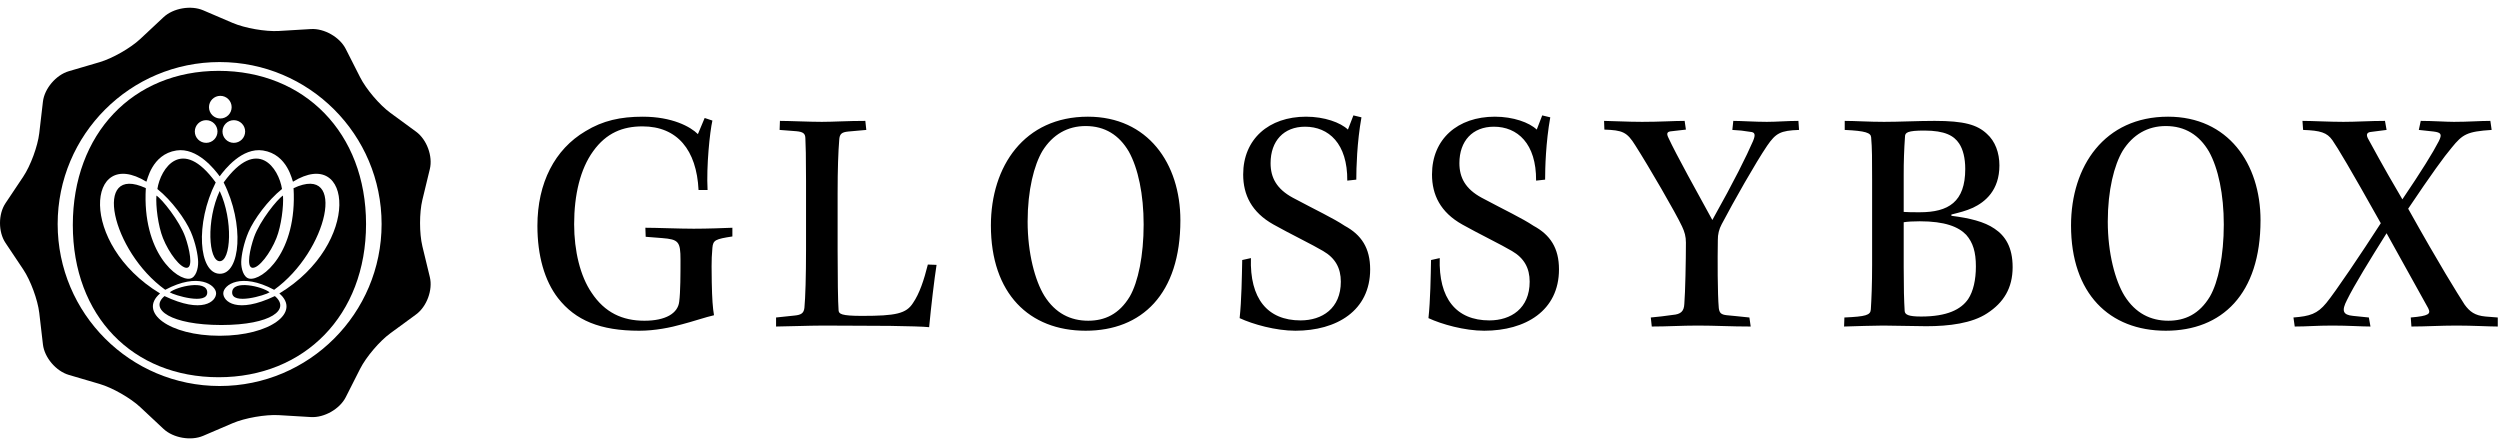
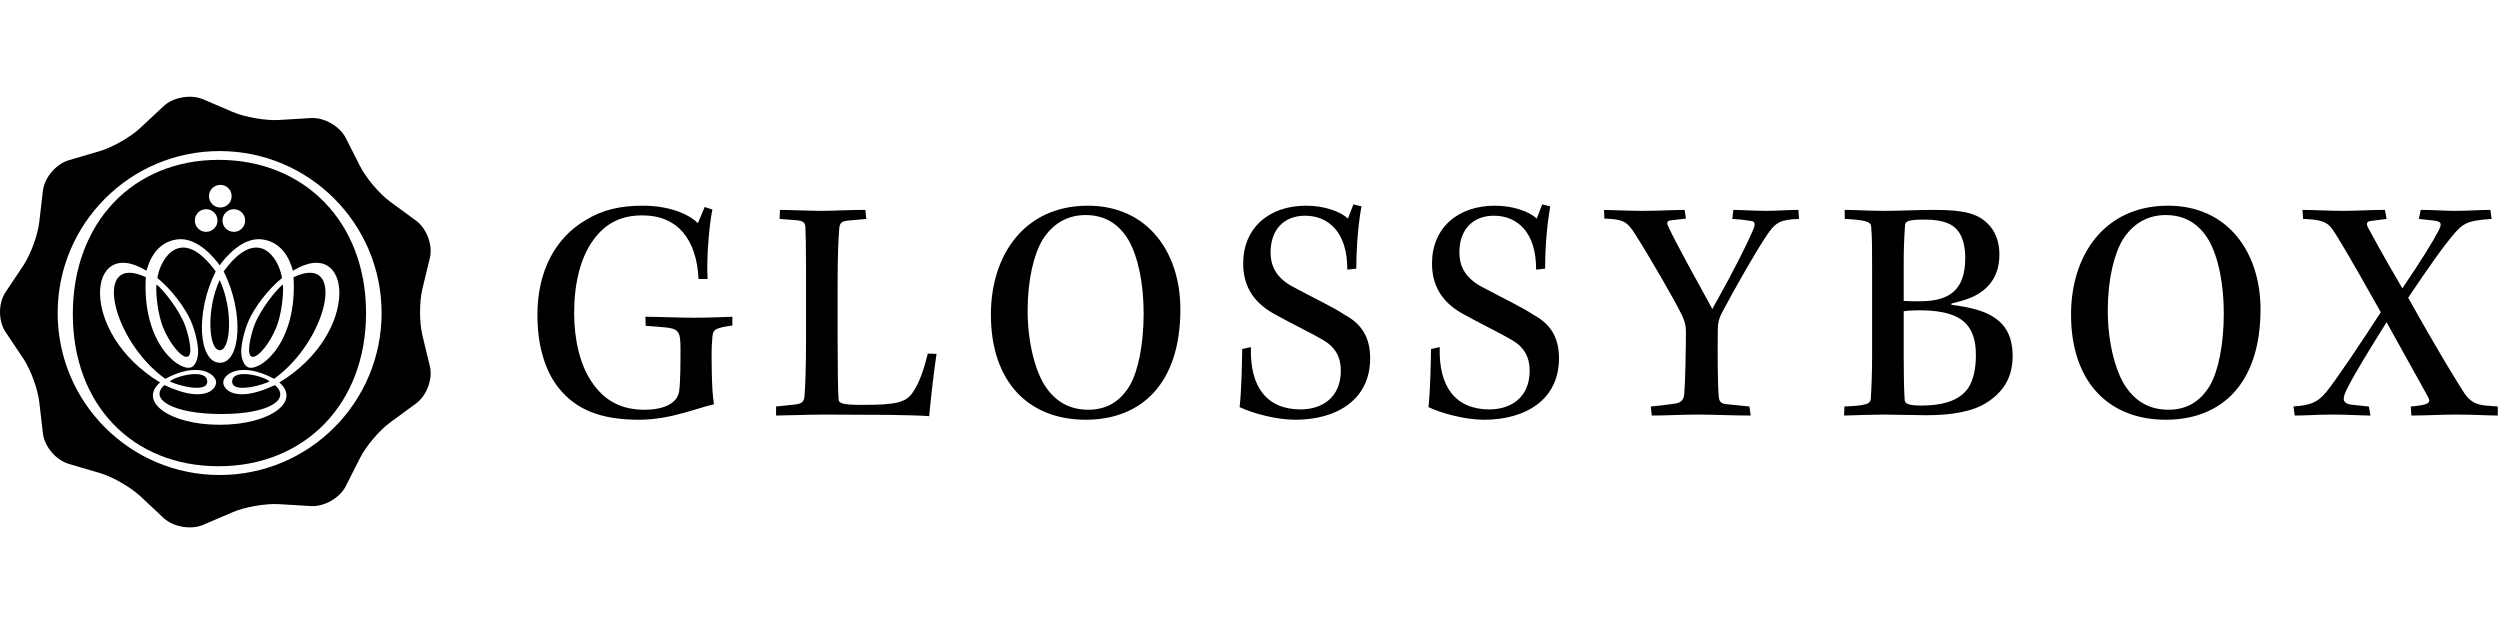
- <svg xmlns="http://www.w3.org/2000/svg" width="323" class="headerLogo" height="57" viewBox="0 0 323 57">
+ <svg xmlns="http://www.w3.org/2000/svg" width="323" class="headerLogo" height="80" viewBox="0 0 323 57">
  <g fill="none">
    <path fill="#000" d="M90.252 24.545c-.25-5.172-2.748-8.217-7.245-8.217-2.54 0-4.664.834-6.371 3.21-1.665 2.296-2.457 5.633-2.457 9.428 0 3.463.792 6.715 2.249 8.843 1.707 2.586 3.997 3.629 6.829 3.629 2.748 0 4.33-.96 4.496-2.461.167-1.252.167-3.63.167-5.422 0-2.336-.25-2.628-2.373-2.795l-2.124-.167-.042-1.168c1.375 0 4.456.125 6.246.125s3.914-.083 4.997-.125v1.126c-2.165.334-2.498.459-2.581 1.46-.167 1.71-.084 3.212-.084 4.463.042 2.127.125 3.295.29 4.255-.956.208-2.955.876-4.121 1.168-1.457.417-3.497.834-5.537.834-5.04 0-8.245-1.335-10.494-4.213-1.748-2.252-2.664-5.506-2.664-9.343 0-5.548 2.248-9.886 6.204-12.221 2.248-1.377 4.538-1.877 7.412-1.877 3.789 0 6.162 1.292 7.12 2.252l.874-2.086 1 .334c-.334 1.46-.792 5.88-.625 8.968h-1.166zm30.751 9.676c-.292 1.877-.708 5.381-.958 8.051-.749-.084-2.623-.126-5.038-.168-2.415 0-5.538-.04-8.619-.04-1.832 0-5.08.124-6.12.124v-1.168l2.372-.25c.916-.083 1.208-.334 1.291-1 .125-1.336.208-4.047.208-7.509v-8.885c0-3.295-.042-4.588-.083-5.464 0-.667-.292-.876-1.166-.959l-2.165-.167.042-1.168c1.124 0 3.914.125 5.412.125 1.458 0 3.29-.125 5.622-.125l.125 1.168-2.332.208c-.875.084-1.124.334-1.166 1.085-.125 1.543-.208 3.712-.208 6.882v7.383c0 3.462.041 6.674.125 7.76.042.457.333.708 3.04.708 4.371 0 5.704-.293 6.578-1.669.833-1.21 1.416-2.96 1.915-4.964l1.125.042zm13.682-14.724c-1.083 1.835-1.916 5.047-1.916 9.135 0 4.087.958 7.633 2.166 9.593 1.416 2.253 3.373 3.212 5.663 3.212 2.123 0 3.996-.834 5.371-3.128 1.082-1.877 1.79-5.298 1.79-9.302 0-3.879-.708-7.257-1.916-9.426-1.249-2.128-3.081-3.296-5.579-3.296-2.331 0-4.247 1.085-5.579 3.212m17.821 8.968c0 9.552-4.996 14.265-12.242 14.265-7.286 0-12.241-4.797-12.241-13.598 0-7.675 4.33-14.056 12.533-14.056 7.745 0 11.95 6.048 11.95 13.39m9.113 4.88c-.167 5.214 2.123 8.05 6.412 8.05 2.789 0 5.204-1.544 5.204-5.005 0-1.752-.708-3.045-2.29-3.962-1.248-.753-4.496-2.338-6.412-3.422-2.831-1.585-3.914-3.837-3.914-6.465 0-4.589 3.33-7.466 8.119-7.466 2.375 0 4.455.75 5.414 1.668l.708-1.835 1.04.25c-.582 3.254-.666 6.548-.666 8.05l-1.166.127c.042-4.797-2.414-6.966-5.454-6.966-2.748 0-4.455 1.834-4.455 4.712 0 1.877.79 3.337 2.872 4.463 3.04 1.627 5.205 2.628 6.705 3.63 2.164 1.168 3.288 2.878 3.288 5.63 0 5.34-4.33 7.925-9.66 7.925-2.54 0-5.496-.833-7.203-1.627.25-2.334.29-5.38.333-7.508l1.125-.25zm24.395 0c-.167 5.214 2.123 8.05 6.413 8.05 2.788 0 5.205-1.544 5.205-5.005 0-1.752-.708-3.045-2.29-3.962-1.25-.753-4.498-2.338-6.414-3.422-2.83-1.585-3.913-3.837-3.913-6.465 0-4.589 3.33-7.466 8.12-7.466 2.373 0 4.453.75 5.412 1.668l.708-1.835 1.04.25c-.582 3.254-.666 6.548-.666 8.05l-1.166.127c.042-4.797-2.414-6.966-5.454-6.966-2.748 0-4.455 1.834-4.455 4.712 0 1.877.791 3.337 2.874 4.463 3.04 1.627 5.203 2.628 6.703 3.63 2.164 1.168 3.29 2.878 3.29 5.63 0 5.34-4.332 7.925-9.66 7.925-2.54 0-5.497-.833-7.205-1.627.251-2.334.292-5.38.334-7.508l1.124-.25zm40.176 8.842c-2.582 0-4.58-.125-6.828-.125-2.125 0-3.956.125-5.954.125l-.125-1.168a52.673 52.673 0 0 0 2.831-.333c1.041-.084 1.457-.459 1.5-1.419.124-1.46.206-5.63.206-7.925 0-.792-.165-1.376-.499-2.086-.792-1.71-4.33-7.799-6.037-10.469-1.084-1.752-1.666-1.96-3.998-2.044l-.04-1.126c.79 0 3.038.125 4.912.125 2.291 0 4.081-.125 5.497-.125l.165 1.126-1.832.21c-.624.04-.708.291-.415.875.916 2.002 3.872 7.341 5.662 10.595 2.874-5.13 4.414-8.259 5.247-10.178.374-.876.25-1.168-.334-1.21a18.192 18.192 0 0 0-2.33-.25l.124-1.168c.96 0 2.873.125 4.33.125 1.25 0 2.665-.125 4.082-.125l.083 1.168c-2.416.083-2.999.417-4.123 2.044-1.499 2.211-4.288 7.132-5.87 10.136a4.113 4.113 0 0 0-.5 2.043c-.042 2.42-.042 6.966.124 8.801.084.584.25.835 1.041.918.624.042 1.583.167 2.915.292l.166 1.168zm19.768-7.674c0 2.71.042 4.295.125 5.672.042.459.458.71 2.123.71 3.373 0 5.163-.919 6.08-2.254.666-1 .999-2.502.999-4.213 0-1.876-.375-3.086-1.249-4.087-.999-1.043-2.749-1.752-5.997-1.752-.832 0-1.623.041-2.081.125v5.799zm0-7.134c.499.043 1.249.043 2.081.043 3.707 0 5.871-1.335 5.871-5.59 0-1.417-.29-2.544-.791-3.294-.665-1.003-1.832-1.67-4.496-1.67-2.166 0-2.498.25-2.498.794a66.984 66.984 0 0 0-.167 4.92v4.798zm-7.662 13.64c2.749-.125 3.374-.292 3.415-1.043.082-1.292.166-3.211.166-5.755v-11.013c0-2.628 0-4.046-.125-5.463-.041-.584-.707-.834-3.414-.96v-1.168c1.333 0 3.123.125 5.08.125 1.957 0 4.33-.125 6.536-.125 3.833 0 5.498.5 6.747 1.668 1.082.96 1.623 2.461 1.623 4.088 0 3.213-1.832 4.713-3.414 5.465-.916.417-1.791.626-2.79.876v.166c2.331.293 4.247.75 5.579 1.668 1.375.919 2.333 2.378 2.333 4.965 0 2.71-1.166 4.587-3.29 5.964-1.957 1.294-4.913 1.669-7.87 1.669l-5.579-.084c-1.166 0-3.622.084-5.038.125l.041-1.168zm35.944-21.523c-1.084 1.835-1.915 5.047-1.915 9.135 0 4.087.957 7.633 2.164 9.593 1.416 2.253 3.373 3.212 5.663 3.212 2.124 0 3.997-.834 5.372-3.128 1.082-1.877 1.79-5.298 1.79-9.302 0-3.879-.708-7.257-1.915-9.426-1.25-2.128-3.081-3.296-5.58-3.296-2.331 0-4.246 1.085-5.58 3.212m17.82 8.968c0 9.552-4.995 14.265-12.24 14.265-7.287 0-12.242-4.797-12.242-13.598 0-7.675 4.33-14.056 12.534-14.056 7.744 0 11.949 6.048 11.949 13.39m5.418-12.848c1.25 0 3.54.125 5.289.125 1.666 0 3.414-.125 5.372-.125l.207 1.168-1.956.25c-.584.042-.708.334-.46.835.709 1.251 1.584 3.002 4.457 7.883 2.456-3.629 3.956-6.048 4.705-7.508.458-.918.29-1.127-.666-1.252l-1.915-.208.25-1.168c1.54 0 3.288.125 4.288.125 1.832 0 3.332-.125 4.705-.125l.167 1.168c-3.165.208-3.748.542-5.164 2.294-.957 1.126-2.623 3.42-5.621 7.884 4.123 7.382 6.329 10.886 7.288 12.388.666.917 1.33 1.418 2.705 1.543l1.583.125v1.168c-1.082 0-3.248-.125-5.33-.125-2.081 0-3.997.125-5.828.125l-.084-1.168c2.373-.208 2.623-.459 2.248-1.21-.792-1.46-1.707-3.045-5.372-9.676-2.123 3.378-4.205 6.756-5.12 8.634-.708 1.376-.543 1.918.79 2.044l2.04.208.209 1.168c-1.166 0-2.832-.125-4.914-.125-2.123 0-3.247.125-4.872.125l-.165-1.168c2.122-.167 3.08-.459 4.246-1.877 1.166-1.418 4.539-6.423 7.038-10.303-3.998-7.132-5.58-9.76-6.247-10.719-.707-1.002-1.54-1.252-3.79-1.335l-.083-1.168zm-267.484 22.122c-.087 1.736 4.316.386 4.841.027-.949-.764-4.761-1.642-4.841-.027M37.928 24.308c.491 8.319-4.053 12.003-5.717 11.69-.748-.143-1.064-1.295-1.045-2.163.021-.866.33-2.447.947-3.876.7-1.625 2.474-4.06 4.322-5.54-.406-2.648-3.158-6.89-7.539-.845 2.69 5.312 2.203 11.848-.51 11.797-2.715-.05-3.203-6.485-.515-11.797-4.38-6.044-7.133-1.803-7.538.845 1.848 1.48 3.622 3.915 4.323 5.54.616 1.429.925 3.01.945 3.876.02.868-.296 2.02-1.045 2.163-1.663.313-6.207-3.371-5.715-11.69-6.965-3.232-4.427 8.158 2.51 13.133 4.295-2.292 6.55-.616 6.57.44.02 1.06-1.76 2.708-6.665.373-2.047 1.715.868 3.728 7.323 3.738h.035c6.455-.01 8.944-2.023 6.897-3.738-4.902 2.335-6.683.687-6.663-.372.02-1.057 2.273-2.733 6.57-.441 6.936-4.975 9.473-16.365 2.51-13.133M24.155 34.6c.825-.077.315-2.47-.214-3.97-.735-2.087-3.034-4.943-3.733-5.361-.097 1.35.213 3.908.846 5.493.772 1.933 2.276 3.917 3.101 3.838m8.672-3.97c-.527 1.5-1.04 3.893-.214 3.97.825.079 2.33-1.903 3.1-3.838.634-1.586.945-4.141.849-5.493-.702.419-3 3.275-3.735 5.362m-4.442 3.117c1.45.021 1.764-5.278 0-9.069-1.764 3.791-1.443 9.05 0 9.07m-1.61 3.991c-.08-1.615-3.894-.737-4.842.027.526.359 4.93 1.709 4.842-.027" />
    <g transform="translate(0 .638)">
      <path fill="#000" d="M36.093 37.276c2.835 2.439-1.181 5.462-7.691 5.466h-.037c-6.509-.004-10.525-3.027-7.688-5.466-10.636-6.433-9.449-19.144-1.764-14.438.1-.079.671-3.541 3.878-4.034 2.706-.417 4.947 2.454 5.594 3.339.645-.885 2.887-3.756 5.592-3.339 3.207.493 3.778 3.955 3.877 4.034 7.686-4.706 8.873 8.005-1.761 14.438m-9.458-22.388a1.465 1.465 0 1 1 0 2.93 1.465 1.465 0 0 1 0-2.93m1.832-3.144a1.464 1.464 0 1 1-1.466 1.464c0-.81.656-1.464 1.466-1.464m3.207 4.61a1.465 1.465 0 1 1-2.93-.001 1.465 1.465 0 0 1 2.93.001m-3.428-7.838c-11.072 0-18.838 8.124-18.838 19.917 0 11.791 7.766 19.667 18.838 19.667 11.073 0 19.048-8.001 19.048-19.792 0-11.792-7.975-19.792-19.048-19.792" />
      <mask id="z">
        <path d="M322.712 56v-55.637h-267.072v55.637h-55.64v-55.638h55.64z" />
      </mask>
      <path fill="#000" d="M28.377 49.234c-11.559 0-20.928-9.369-20.928-20.926.001-11.558 9.371-20.928 20.928-20.928s20.926 9.37 20.926 20.928c0 11.557-9.369 20.926-20.926 20.926zm26.193-18.066c-.399-1.65-.399-4.324 0-5.975l.967-3.995c.4-1.652-.395-3.809-1.775-4.819l-3.34-2.447c-1.383-1.012-3.123-3.06-3.89-4.578l-1.864-3.674c-.768-1.518-2.78-2.667-4.495-2.564l-4.154.248c-1.713.101-4.38-.363-5.957-1.039l-3.816-1.634c-1.576-.675-3.865-.278-5.113.89l-3.02 2.825c-1.249 1.168-3.593 2.503-5.24 2.987l-3.989 1.171c-1.647.484-3.14 2.242-3.337 3.927l-.475 4.082c-.197 1.686-1.124 4.201-2.07 5.615l-2.292 3.43c-.947 1.415-.947 3.711 0 5.126l2.293 3.43c.946 1.414 1.873 3.93 2.07 5.615l.475 4.081c.196 1.685 1.69 3.444 3.337 3.927l3.987 1.172c1.648.481 3.992 1.82 5.241 2.987l3.02 2.825c1.248 1.165 3.537 1.566 5.113.891l3.817-1.635c1.576-.675 4.244-1.14 5.957-1.039l4.154.248c1.714.103 3.727-1.046 4.495-2.564l1.861-3.675c.768-1.517 2.508-3.566 3.89-4.576l3.341-2.448c1.38-1.01 2.175-3.167 1.775-4.819l-.967-3.996z" mask="url(#b)" />
    </g>
  </g>
</svg>
